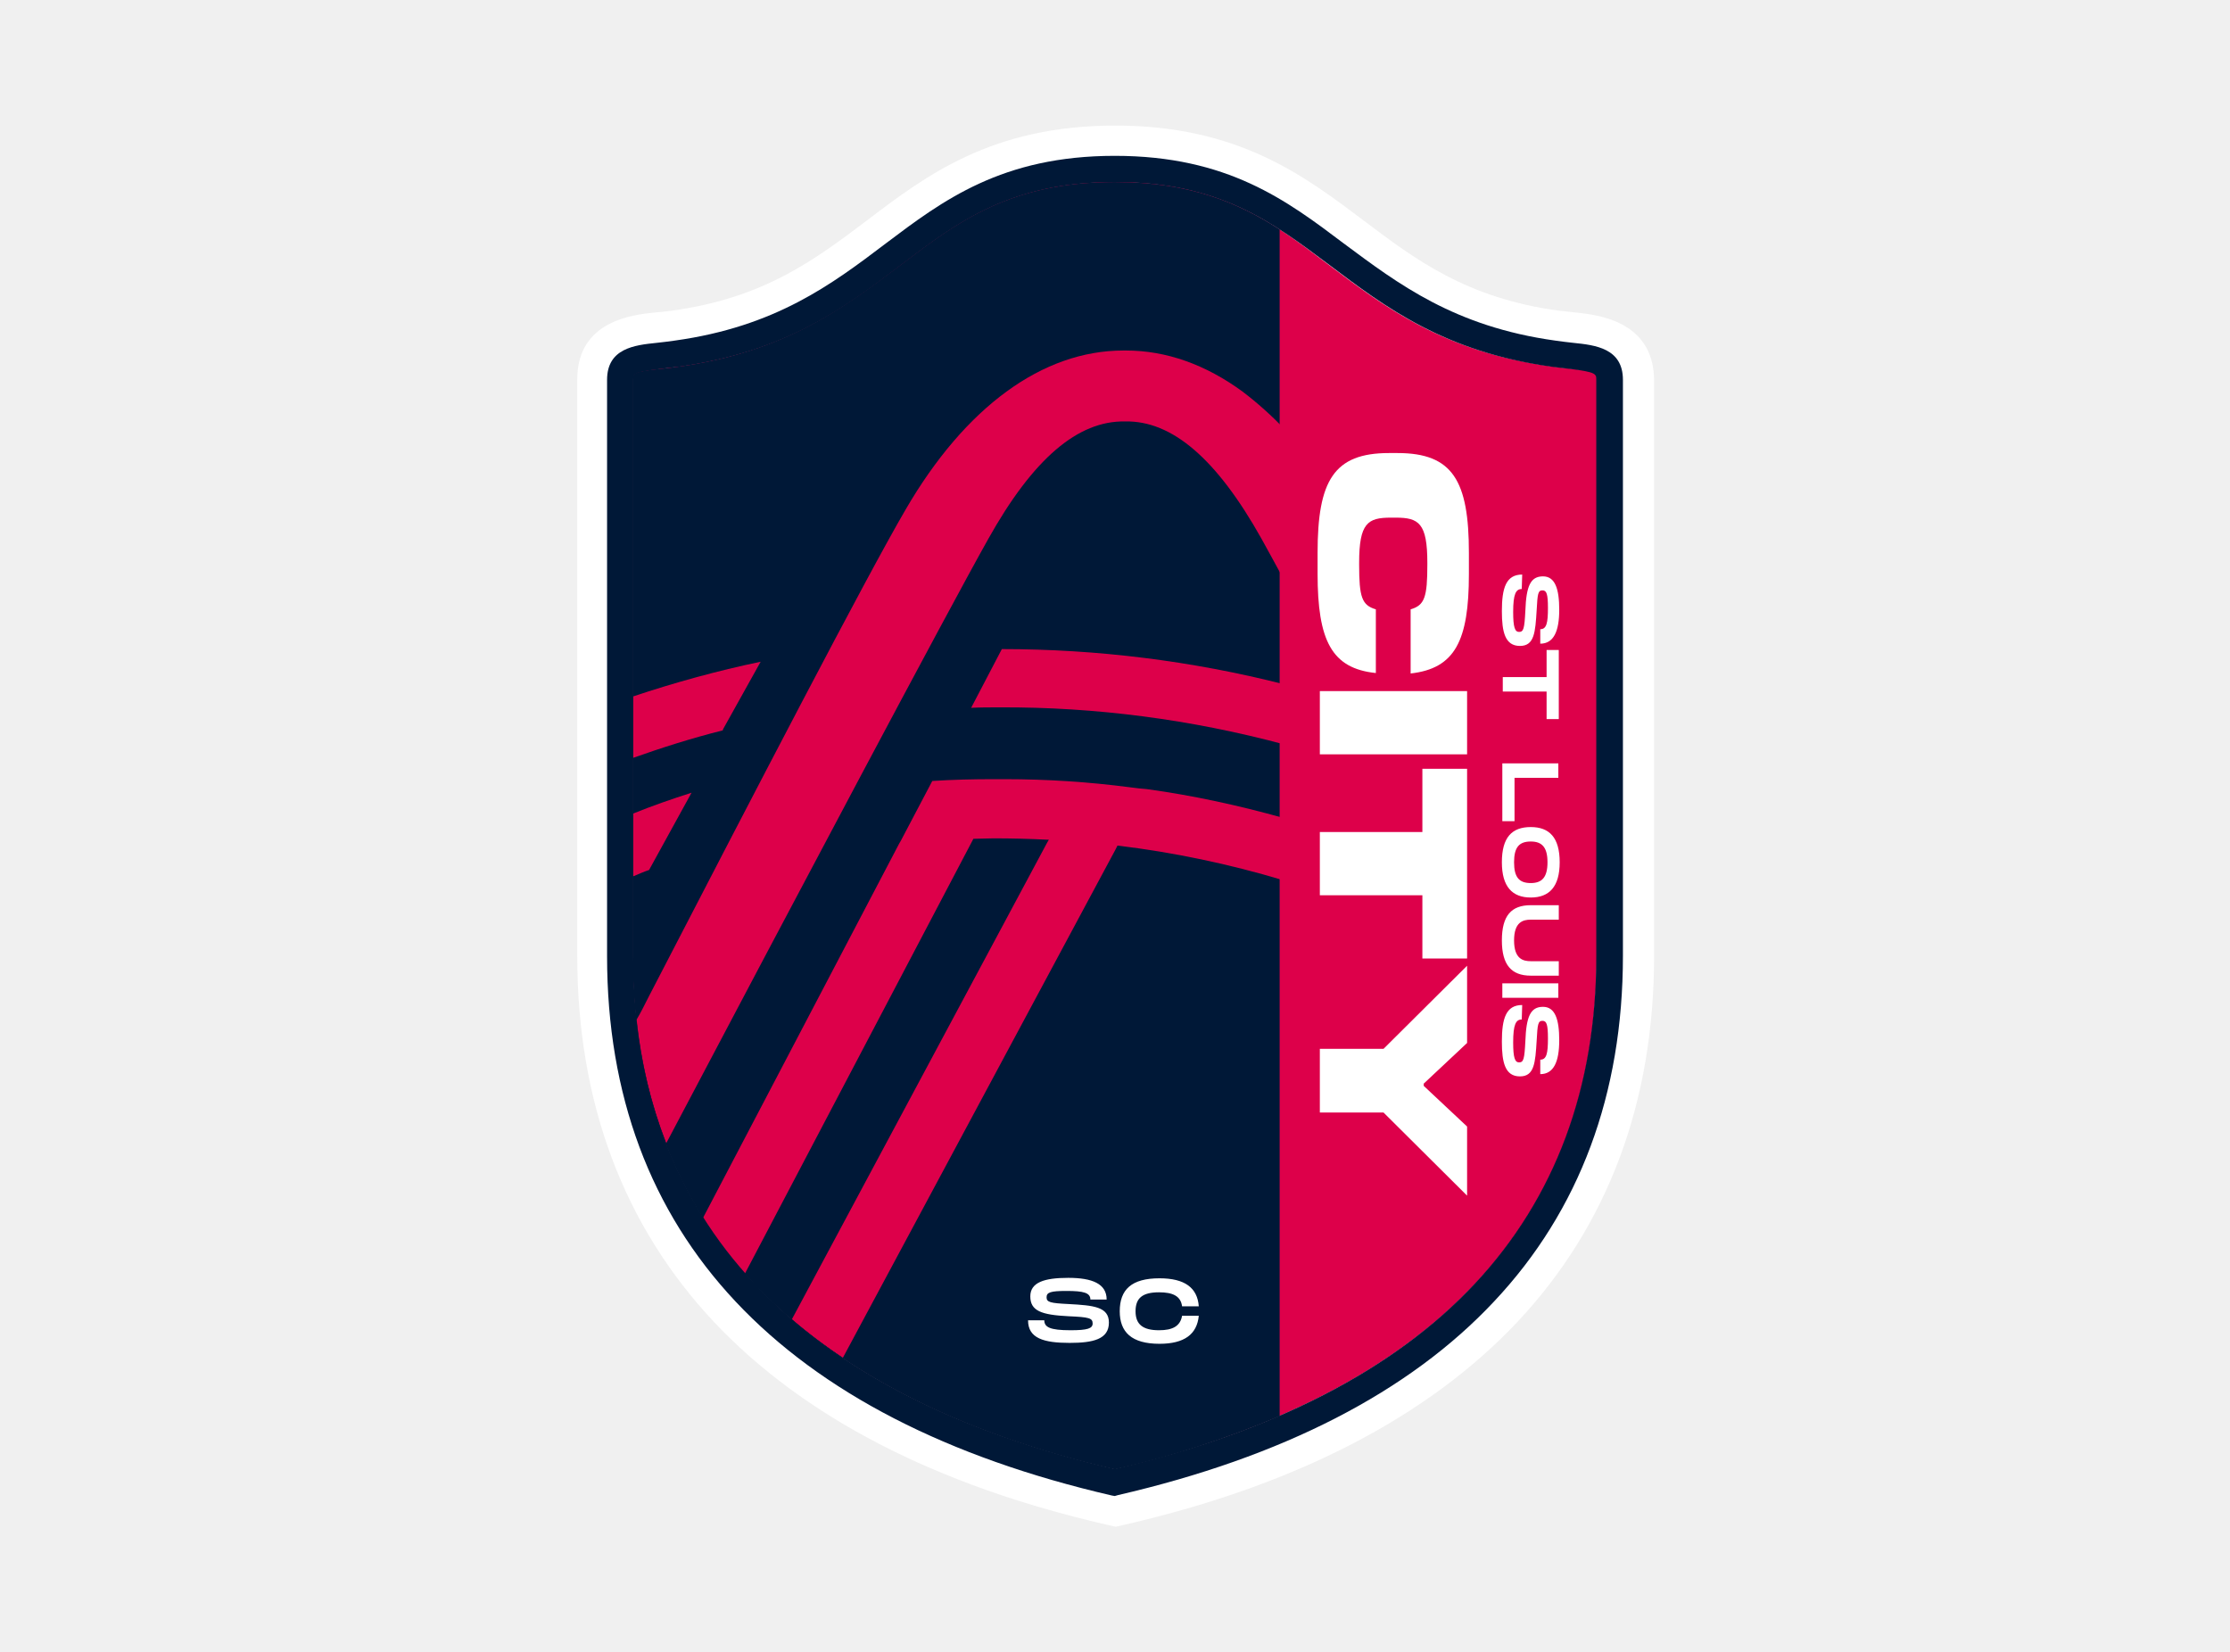
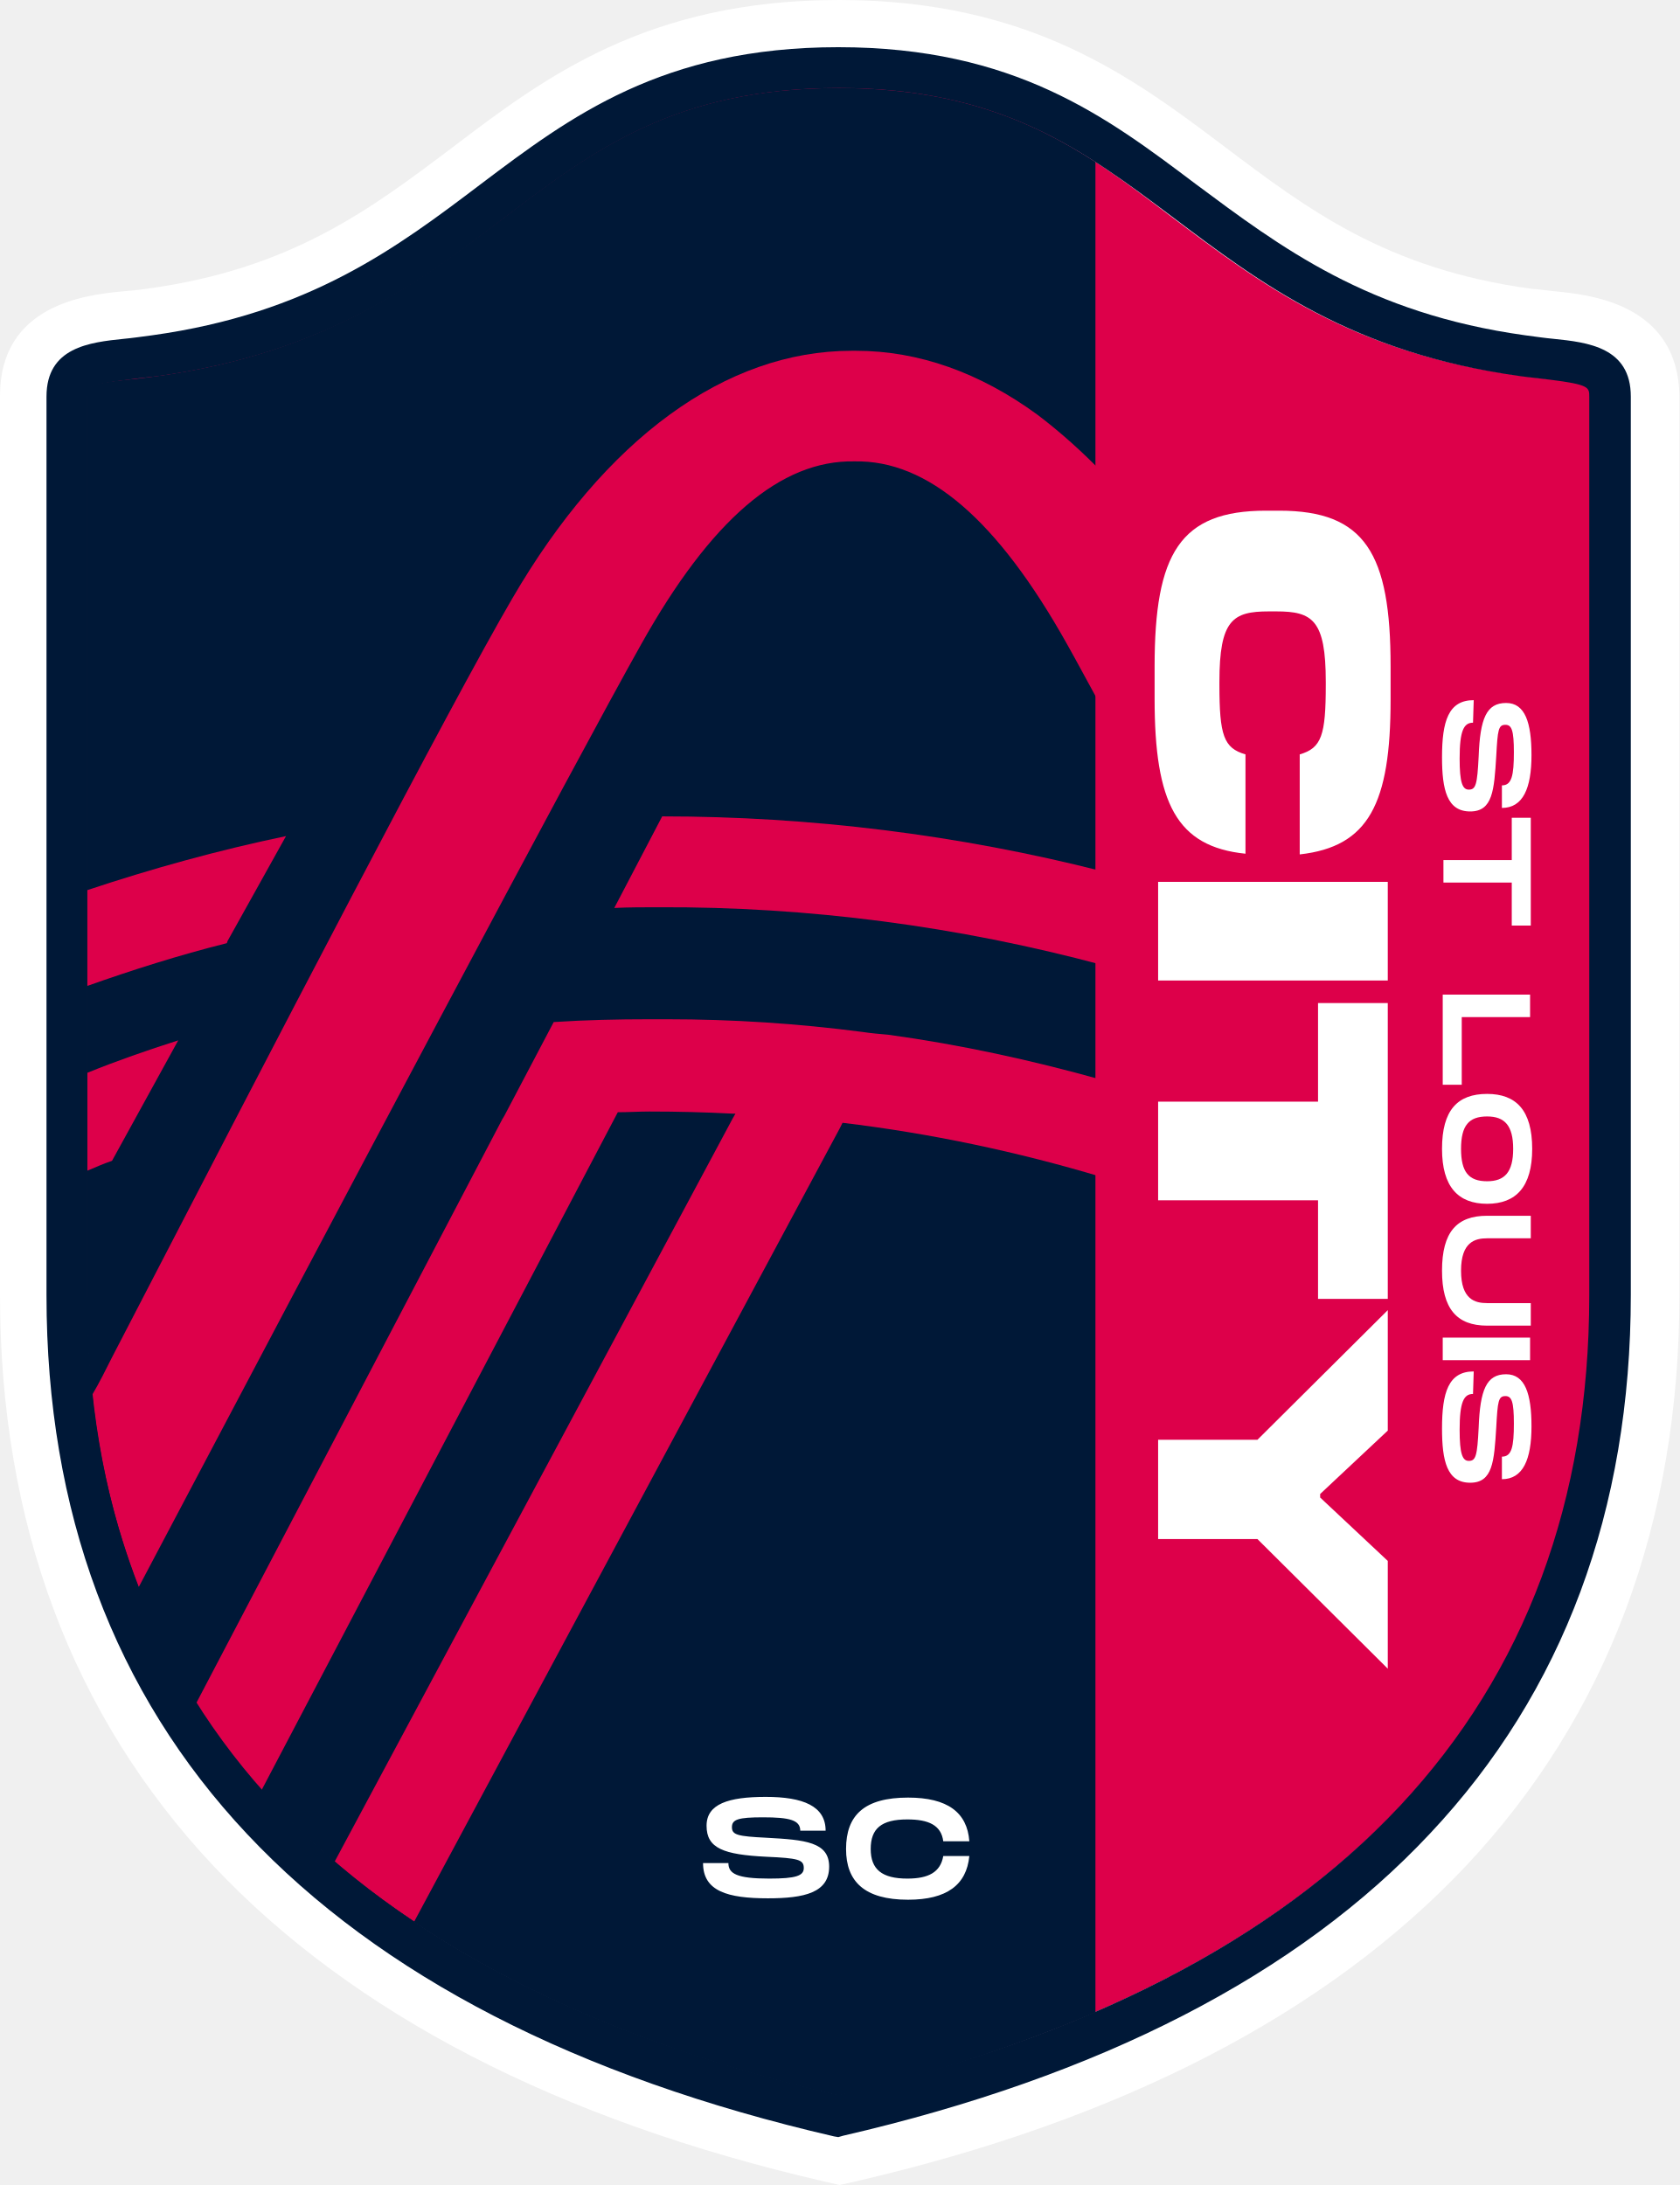
- <svg xmlns="http://www.w3.org/2000/svg" version="1.0" id="katman_1" x="0px" y="0px" viewBox="0 0 493.7 365.7" style="enable-background:new 0 0 493.7 365.7;" xml:space="preserve">
-   <style type="text/css">
- 		.st0 {
- 			fill: #FFFFFF;
- 		}
- 
- 		.st1 {
- 			fill: #DD004A;
- 		}
- 
- 		.st2 {
- 			fill: #001837;
- 		}
- 	</style>
-   <g id="Layer_2">
-     <g id="Art">
-       <g>
-         <path class="st0" d="M349,69.2c-1.2-0.1-2.4-0.3-3.8-0.4c-20.6-2.8-31.8-11.3-43.6-20.2c-12.9-9.7-27.5-20.8-54.7-20.8     c-27.2,0-41.8,11-54.7,20.8c-11.8,8.9-23,17.4-43.6,20.2c-1.4,0.2-2.6,0.3-3.8,0.4c-4.7,0.5-17,1.8-17,14.8v127.6     c0,32.4,10.2,59.7,30.3,81.1c19.8,21,49,36.1,86.7,44.8l2.2,0.5l2.2-0.5c37.7-8.7,66.9-23.8,86.7-44.8     c20.1-21.4,30.3-48.7,30.3-81.1V84C366,71,353.6,69.7,349,69.2z" />
-         <path class="st1" d="M246.8,40.2c-23.1,0-34.8,8.9-47.2,18.2C187,68,174,77.9,150.1,81.1c-1.5,0.2-2.9,0.4-4.2,0.5     c-5.8,0.6-5.8,1-5.8,2.4v127.6c0,29.2,9.1,53.6,26.9,72.6c18,19.1,44.8,32.9,79.8,41c35-8.1,61.8-21.9,79.8-41     c17.9-19,26.9-43.4,26.9-72.6V84c0-1.4,0-1.8-5.8-2.4c-1.3-0.1-2.7-0.3-4.2-0.5C319.6,77.9,306.6,68,294,58.5     C281.6,49.1,269.9,40.2,246.8,40.2z" />
-         <path class="st2" d="M283.3,50.8v262.7c-11.8,5-24,9-36.5,11.8c-35-8.1-61.8-22-79.8-41c-17.9-19-26.9-43.4-26.9-72.6V84.1     c0-1.4,0-1.8,5.8-2.4c1.3-0.1,2.7-0.3,4.2-0.5C174,77.9,187,68,199.6,58.5c12.4-9.4,24.1-18.2,47.2-18.2     C263.3,40.3,274,44.8,283.3,50.8z" />
-         <g>
-           <path class="st1" d="M275.1,86.7c-8.2-6-16.9-9.1-25.8-9.1h-0.6c-17.9,0-35,12.5-48.2,35.2c-8.7,14.9-33.2,62.1-56.8,107.7      c-0.9,1.8-1.8,3.6-2.8,5.3c1,9.4,3.2,18.5,6.6,27.3c27.9-52.9,62.3-117.8,71.3-133.8c9.9-17.7,19.8-26.2,30.3-26      c10.4-0.2,20.3,8.3,30.2,26c1.3,2.3,3,5.5,5.2,9.5V95.1C281.5,92,278.4,89.2,275.1,86.7z" />
-           <path class="st1" d="M160.1,161.4l8.3-14.9c-9.6,2-19,4.6-28.3,7.7v13.6c6.5-2.3,13.1-4.4,19.9-6.1L160.1,161.4z" />
-           <path class="st1" d="M153.1,175.5c-4.4,1.4-8.7,2.9-12.9,4.6V194c1.2-0.5,2.3-1,3.5-1.4L153.1,175.5z" />
-           <path class="st1" d="M215,156.7c2.1-0.1,4.2-0.1,6.3-0.1c21.3-0.1,42.5,2.7,63,8.2v-13.3c-20.4-5.2-41.5-7.8-62.5-7.8L215,156.7      z" />
-           <path class="st1" d="M250.2,174.3c-9.2-1.2-18.4-1.8-27.7-1.8c-0.8,0-1.6,0-2.5,0c-4.5,0-9.1,0.1-13.6,0.4l-7,13.3l-0.3,0.5      l-43.5,83c2.8,4.4,5.9,8.5,9.3,12.3l50.6-96.3c1.5,0,3-0.1,4.5-0.1c4,0,7.9,0.1,11.8,0.3c0.1,0,0.3,0,0.4,0l-0.4,0.7      l-56.5,105.5c3.6,3.1,7.4,5.9,11.3,8.5l60.4-112.6l0.4-0.8c12.5,1.5,24.8,4.1,36.8,7.7v-13.8c-10-2.8-20.1-5-30.3-6.4      C252.8,174.6,251.5,174.5,250.2,174.3z" />
-         </g>
-         <path class="st2" d="M348.3,75.9c-1.1-0.1-2.5-0.3-4-0.5c-22.3-3.1-34.7-12.5-46.8-21.5c-12.6-9.5-25.7-19.4-50.7-19.4     c-25,0-38.1,9.9-50.7,19.4c-12,9.1-24.4,18.4-46.7,21.5c-1.5,0.2-2.9,0.4-4,0.5c-4.9,0.5-11,1.2-11,8.2v127.6     c0,30.7,9.6,56.4,28.5,76.5c18.9,20.1,46.9,34.5,83.3,42.9l0.6,0.1l0,0l0.7-0.2c36.4-8.4,64.5-22.8,83.3-42.9     c18.9-20.1,28.5-45.9,28.5-76.5V84.1C359.3,77.1,353.2,76.4,348.3,75.9z M353.4,84.1v127.6c0,29.1-9.1,53.5-26.9,72.5     c-17.9,19.1-44.8,32.9-79.7,41c-34.9-8.1-61.8-21.9-79.7-41c-17.9-19-26.9-43.4-26.9-72.5V84.1c0-1.3,0-1.7,5.8-2.4     c1.4-0.2,2.7-0.3,4.2-0.5c23.9-3.3,36.9-13.1,49.5-22.7c12.4-9.4,24.1-18.2,47.2-18.2c23,0,34.8,8.9,47.2,18.2     c12.6,9.5,25.6,19.4,49.5,22.7c1.4,0.2,2.7,0.3,4.2,0.5C353.4,82.4,353.4,82.8,353.4,84.1L353.4,84.1z" />
-         <g>
-           <g>
-             <g>
-               <path class="st0" d="M291.7,122.4c0-16,3.6-22.1,15.8-22.1h1.9c12.2,0,15.8,6.1,15.8,22.1v4.7c0,14.8-3.1,20.9-12.9,22v-14.2        c3.1-0.9,3.7-2.7,3.7-9.9v-0.4c0-8.8-1.9-10-7-10h-1.1c-5.1,0-7,1.2-7,10v0.4c0,7.2,0.6,9,3.7,9.9V149        c-9.8-1-12.9-7.2-12.9-22V122.4z" />
-               <path class="st0" d="M292.2,153h32.6v14h-32.6V153z" />
-               <path class="st0" d="M292.2,184.2h22.7v-14h9.9v42h-9.9v-14h-22.7V184.2z" />
-               <path class="st0" d="M292.2,232.2h14.1l18.5-18.4v17.1l-9.6,9v0.5l9.6,9v15.3l-18.5-18.4h-14.1V232.2z" />
-             </g>
-             <g>
-               <path class="st0" d="M336.9,130.4c-1.3,0-1.9,1.1-1.9,5.1c0,3.4,0.4,4.4,1.3,4.4c1,0,1.2-0.7,1.4-4.7c0.2-5.4,1.1-7.6,3.9-7.6        c2.7,0,3.6,2.8,3.6,7.4c0,4.7-1.2,7.5-4.2,7.5v-3.2c1.4,0,1.7-1.4,1.7-4.7c0-3.1-0.3-3.9-1.2-3.9c-1,0-1.1,0.7-1.3,4.4        c-0.3,4.9-0.5,7.9-3.7,7.9c-3.3,0-4-3.1-4-7.7c0-5.1,0.9-8.1,4.5-8.1L336.9,130.4z" />
-               <path class="st0" d="M342.4,159.1v-6h-9.7v-3.2h9.7v-6h2.7v15.3H342.4z" />
-               <path class="st0" d="M335.3,181.8h-2.7V169h12.4v3.2h-9.7V181.8z" />
-               <path class="st0" d="M338.9,183.1c4.1,0,6.4,2.3,6.4,7.8c0,5.4-2.3,7.8-6.4,7.8c-4.1,0-6.4-2.4-6.4-7.8        C332.5,185.4,334.7,183.1,338.9,183.1z M338.9,195.5c2.5,0,3.7-1.3,3.7-4.6c0-3.3-1.2-4.6-3.7-4.6c-2.6,0-3.7,1.3-3.7,4.6        S336.3,195.5,338.9,195.5z" />
-               <path class="st0" d="M332.5,208.2c0-5.5,2.1-7.8,6.4-7.8h6.2v3.2h-6.2c-1.7,0-3.7,0.5-3.7,4.6s2,4.6,3.7,4.6h6.2v3.2h-6.2        C334.6,216,332.5,213.6,332.5,208.2z" />
-               <path class="st0" d="M332.6,220.9v-3.2h12.4v3.2H332.6z" />
-               <path class="st0" d="M336.9,225.7c-1.3,0-1.9,1.1-1.9,5.1c0,3.4,0.4,4.4,1.3,4.4c1,0,1.2-0.7,1.4-4.7c0.2-5.4,1.1-7.6,3.9-7.6        c2.7,0,3.6,2.8,3.6,7.4c0,4.7-1.2,7.5-4.2,7.5v-3.2c1.4,0,1.7-1.4,1.7-4.7c0-3.1-0.3-3.9-1.2-3.9c-1,0-1.1,0.7-1.3,4.4        c-0.3,4.9-0.5,7.9-3.7,7.9c-3.3,0-4-3.1-4-7.7c0-5.1,0.9-8.1,4.5-8.1L336.9,225.7z" />
-             </g>
-           </g>
-           <path class="st0" d="M231.2,292.3c0,1.5,1.2,2.2,5.8,2.2c3.8,0,4.9-0.4,4.9-1.5c0-1.2-0.8-1.4-5.3-1.6c-6.1-0.3-8.5-1.2-8.5-4.4      c0-3.1,3.1-4.1,8.4-4.1c5.3,0,8.5,1.3,8.5,4.8h-3.6c0-1.5-1.5-1.9-5.3-1.9c-3.5,0-4.4,0.3-4.4,1.4c0,1.1,0.8,1.3,4.9,1.5      c5.5,0.3,8.9,0.6,8.9,4.1c0,3.7-3.5,4.5-8.7,4.5c-5.7,0-9.2-1-9.2-5L231.2,292.3z" />
-           <path class="st0" d="M256.7,283c5.6,0,8.4,2.1,8.7,6.2h-3.7c-0.3-2.3-2.1-3.1-5.1-3.1c-3.7,0-5.2,1.3-5.2,4.2      c0,2.9,1.6,4.2,5.2,4.2c3,0,4.7-0.9,5.1-3.2h3.7c-0.4,4.1-3.2,6.2-8.7,6.2c-6.2,0-8.8-2.6-8.8-7.2      C247.9,285.5,250.5,283,256.7,283z" />
-         </g>
-       </g>
-     </g>
-   </g>
+ <svg xmlns="http://www.w3.org/2000/svg" xml:space="preserve" version="1.0" viewBox="127.8 27.8 238.4 310.2">
+   <path d="M349 69.2c-1.2-.1-2.4-.3-3.8-.4-20.6-2.8-31.8-11.3-43.6-20.2-12.9-9.7-27.5-20.8-54.7-20.8s-41.8 11-54.7 20.8c-11.8 8.9-23 17.4-43.6 20.2-1.4.2-2.6.3-3.8.4-4.7.5-17 1.8-17 14.8v127.6c0 32.4 10.2 59.7 30.3 81.1 19.8 21 49 36.1 86.7 44.8l2.2.5 2.2-.5c37.7-8.7 66.9-23.8 86.7-44.8 20.1-21.4 30.3-48.7 30.3-81.1V84c-.2-13-12.6-14.3-17.2-14.8" style="fill:#fff" />
+   <path d="M246.8 40.2c-23.1 0-34.8 8.9-47.2 18.2C187 68 174 77.9 150.1 81.1c-1.5.2-2.9.4-4.2.5-5.8.6-5.8 1-5.8 2.4v127.6c0 29.2 9.1 53.6 26.9 72.6 18 19.1 44.8 32.9 79.8 41 35-8.1 61.8-21.9 79.8-41 17.9-19 26.9-43.4 26.9-72.6V84c0-1.4 0-1.8-5.8-2.4-1.3-.1-2.7-.3-4.2-.5-23.9-3.2-36.9-13.1-49.5-22.6-12.4-9.4-24.1-18.3-47.2-18.3" style="fill:#dd004a" />
+   <path d="M283.3 50.8v262.7c-11.8 5-24 9-36.5 11.8-35-8.1-61.8-22-79.8-41-17.9-19-26.9-43.4-26.9-72.6V84.1c0-1.4 0-1.8 5.8-2.4 1.3-.1 2.7-.3 4.2-.5C174 77.9 187 68 199.6 58.5c12.4-9.4 24.1-18.2 47.2-18.2 16.5 0 27.2 4.5 36.5 10.5" style="fill:#001837" />
+   <path d="M275.1 86.7c-8.2-6-16.9-9.1-25.8-9.1h-.6c-17.9 0-35 12.5-48.2 35.2-8.7 14.9-33.2 62.1-56.8 107.7-.9 1.8-1.8 3.6-2.8 5.3q1.5 14.1 6.6 27.3c27.9-52.9 62.3-117.8 71.3-133.8 9.9-17.7 19.8-26.2 30.3-26 10.4-.2 20.3 8.3 30.2 26 1.3 2.3 3 5.5 5.2 9.5V95.1c-3-3.1-6.1-5.9-9.4-8.4m-115 74.7 8.3-14.9c-9.6 2-19 4.6-28.3 7.7v13.6c6.5-2.3 13.1-4.4 19.9-6.1zm-7 14.1c-4.4 1.4-8.7 2.9-12.9 4.6V194c1.2-.5 2.3-1 3.5-1.4z" style="fill:#dd004a" />
+   <path d="M215 156.7c2.1-.1 4.2-.1 6.3-.1 21.3-.1 42.5 2.7 63 8.2v-13.3c-20.4-5.2-41.5-7.8-62.5-7.8zm35.2 17.6c-9.2-1.2-18.4-1.8-27.7-1.8H220c-4.5 0-9.1.1-13.6.4l-7 13.3-.3.5-43.5 83q4.2 6.6 9.3 12.3l50.6-96.3c1.5 0 3-.1 4.5-.1 4 0 7.9.1 11.8.3h.4l-.4.7-56.5 105.5c3.6 3.1 7.4 5.9 11.3 8.5L247 188l.4-.8c12.5 1.5 24.8 4.1 36.8 7.7v-13.8c-10-2.8-20.1-5-30.3-6.4-1.1-.1-2.4-.2-3.7-.4" style="fill:#dd004a" />
+   <path d="M348.3 75.9c-1.1-.1-2.5-.3-4-.5-22.3-3.1-34.7-12.5-46.8-21.5-12.6-9.5-25.7-19.4-50.7-19.4s-38.1 9.9-50.7 19.4c-12 9.1-24.4 18.4-46.7 21.5-1.5.2-2.9.4-4 .5-4.9.5-11 1.2-11 8.2v127.6c0 30.7 9.6 56.4 28.5 76.5s46.9 34.5 83.3 42.9l.6.1.7-.2c36.4-8.4 64.5-22.8 83.3-42.9 18.9-20.1 28.5-45.9 28.5-76.5V84.1c0-7-6.1-7.7-11-8.2m5.1 8.2v127.6c0 29.1-9.1 53.5-26.9 72.5-17.9 19.1-44.8 32.9-79.7 41-34.9-8.1-61.8-21.9-79.7-41-17.9-19-26.9-43.4-26.9-72.5V84.1c0-1.3 0-1.7 5.8-2.4 1.4-.2 2.7-.3 4.2-.5 23.9-3.3 36.9-13.1 49.5-22.7 12.4-9.4 24.1-18.2 47.2-18.2 23 0 34.8 8.9 47.2 18.2 12.6 9.5 25.6 19.4 49.5 22.7 1.4.2 2.7.3 4.2.5 5.6.7 5.6 1.1 5.6 2.4" style="fill:#001837" />
+   <path d="M291.7 122.4c0-16 3.6-22.1 15.8-22.1h1.9c12.2 0 15.8 6.1 15.8 22.1v4.7c0 14.8-3.1 20.9-12.9 22v-14.2c3.1-.9 3.7-2.7 3.7-9.9v-.4c0-8.8-1.9-10-7-10h-1.1c-5.1 0-7 1.2-7 10v.4c0 7.2.6 9 3.7 9.9V149c-9.8-1-12.9-7.2-12.9-22zm.5 30.6h32.6v14h-32.6zm0 31.2h22.7v-14h9.9v42h-9.9v-14h-22.7zm0 48h14.1l18.5-18.4v17.1l-9.6 9v.5l9.6 9v15.3l-18.5-18.4h-14.1zm44.7-101.8c-1.3 0-1.9 1.1-1.9 5.1 0 3.4.4 4.4 1.3 4.4 1 0 1.2-.7 1.4-4.7.2-5.4 1.1-7.6 3.9-7.6 2.7 0 3.6 2.8 3.6 7.4 0 4.7-1.2 7.5-4.2 7.5v-3.2c1.4 0 1.7-1.4 1.7-4.7 0-3.1-.3-3.9-1.2-3.9-1 0-1.1.7-1.3 4.4-.3 4.9-.5 7.9-3.7 7.9-3.3 0-4-3.1-4-7.7 0-5.1.9-8.1 4.5-8.1zm5.5 28.7v-6h-9.7v-3.2h9.7v-6h2.7v15.3h-2.7zm-7.1 22.7h-2.7V169H345v3.2h-9.7zm3.6 1.3c4.1 0 6.4 2.3 6.4 7.8 0 5.4-2.3 7.8-6.4 7.8s-6.4-2.4-6.4-7.8c0-5.5 2.2-7.8 6.4-7.8m0 12.4c2.5 0 3.7-1.3 3.7-4.6s-1.2-4.6-3.7-4.6c-2.6 0-3.7 1.3-3.7 4.6s1.1 4.6 3.7 4.6m-6.4 12.7c0-5.5 2.1-7.8 6.4-7.8h6.2v3.2h-6.2c-1.7 0-3.7.5-3.7 4.6s2 4.6 3.7 4.6h6.2v3.2h-6.2c-4.3 0-6.4-2.4-6.4-7.8m.1 12.7v-3.2H345v3.2zm4.3 4.8c-1.3 0-1.9 1.1-1.9 5.1 0 3.4.4 4.4 1.3 4.4 1 0 1.2-.7 1.4-4.7.2-5.4 1.1-7.6 3.9-7.6 2.7 0 3.6 2.8 3.6 7.4 0 4.7-1.2 7.5-4.2 7.5v-3.2c1.4 0 1.7-1.4 1.7-4.7 0-3.1-.3-3.9-1.2-3.9-1 0-1.1.7-1.3 4.4-.3 4.9-.5 7.9-3.7 7.9-3.3 0-4-3.1-4-7.7 0-5.1.9-8.1 4.5-8.1zm-105.7 66.6c0 1.5 1.2 2.2 5.8 2.2 3.8 0 4.9-.4 4.9-1.5 0-1.2-.8-1.4-5.3-1.6-6.1-.3-8.5-1.2-8.5-4.4 0-3.1 3.1-4.1 8.4-4.1s8.5 1.3 8.5 4.8h-3.6c0-1.5-1.5-1.9-5.3-1.9-3.5 0-4.4.3-4.4 1.4s.8 1.3 4.9 1.5c5.5.3 8.9.6 8.9 4.1 0 3.7-3.5 4.5-8.7 4.5-5.7 0-9.2-1-9.2-5zm25.5-9.3c5.6 0 8.4 2.1 8.7 6.2h-3.7c-.3-2.3-2.1-3.1-5.1-3.1-3.7 0-5.2 1.3-5.2 4.2s1.6 4.2 5.2 4.2c3 0 4.7-.9 5.1-3.2h3.7c-.4 4.1-3.2 6.2-8.7 6.2-6.2 0-8.8-2.6-8.8-7.2 0-4.8 2.6-7.3 8.8-7.3" style="fill:#fff" />
</svg>
